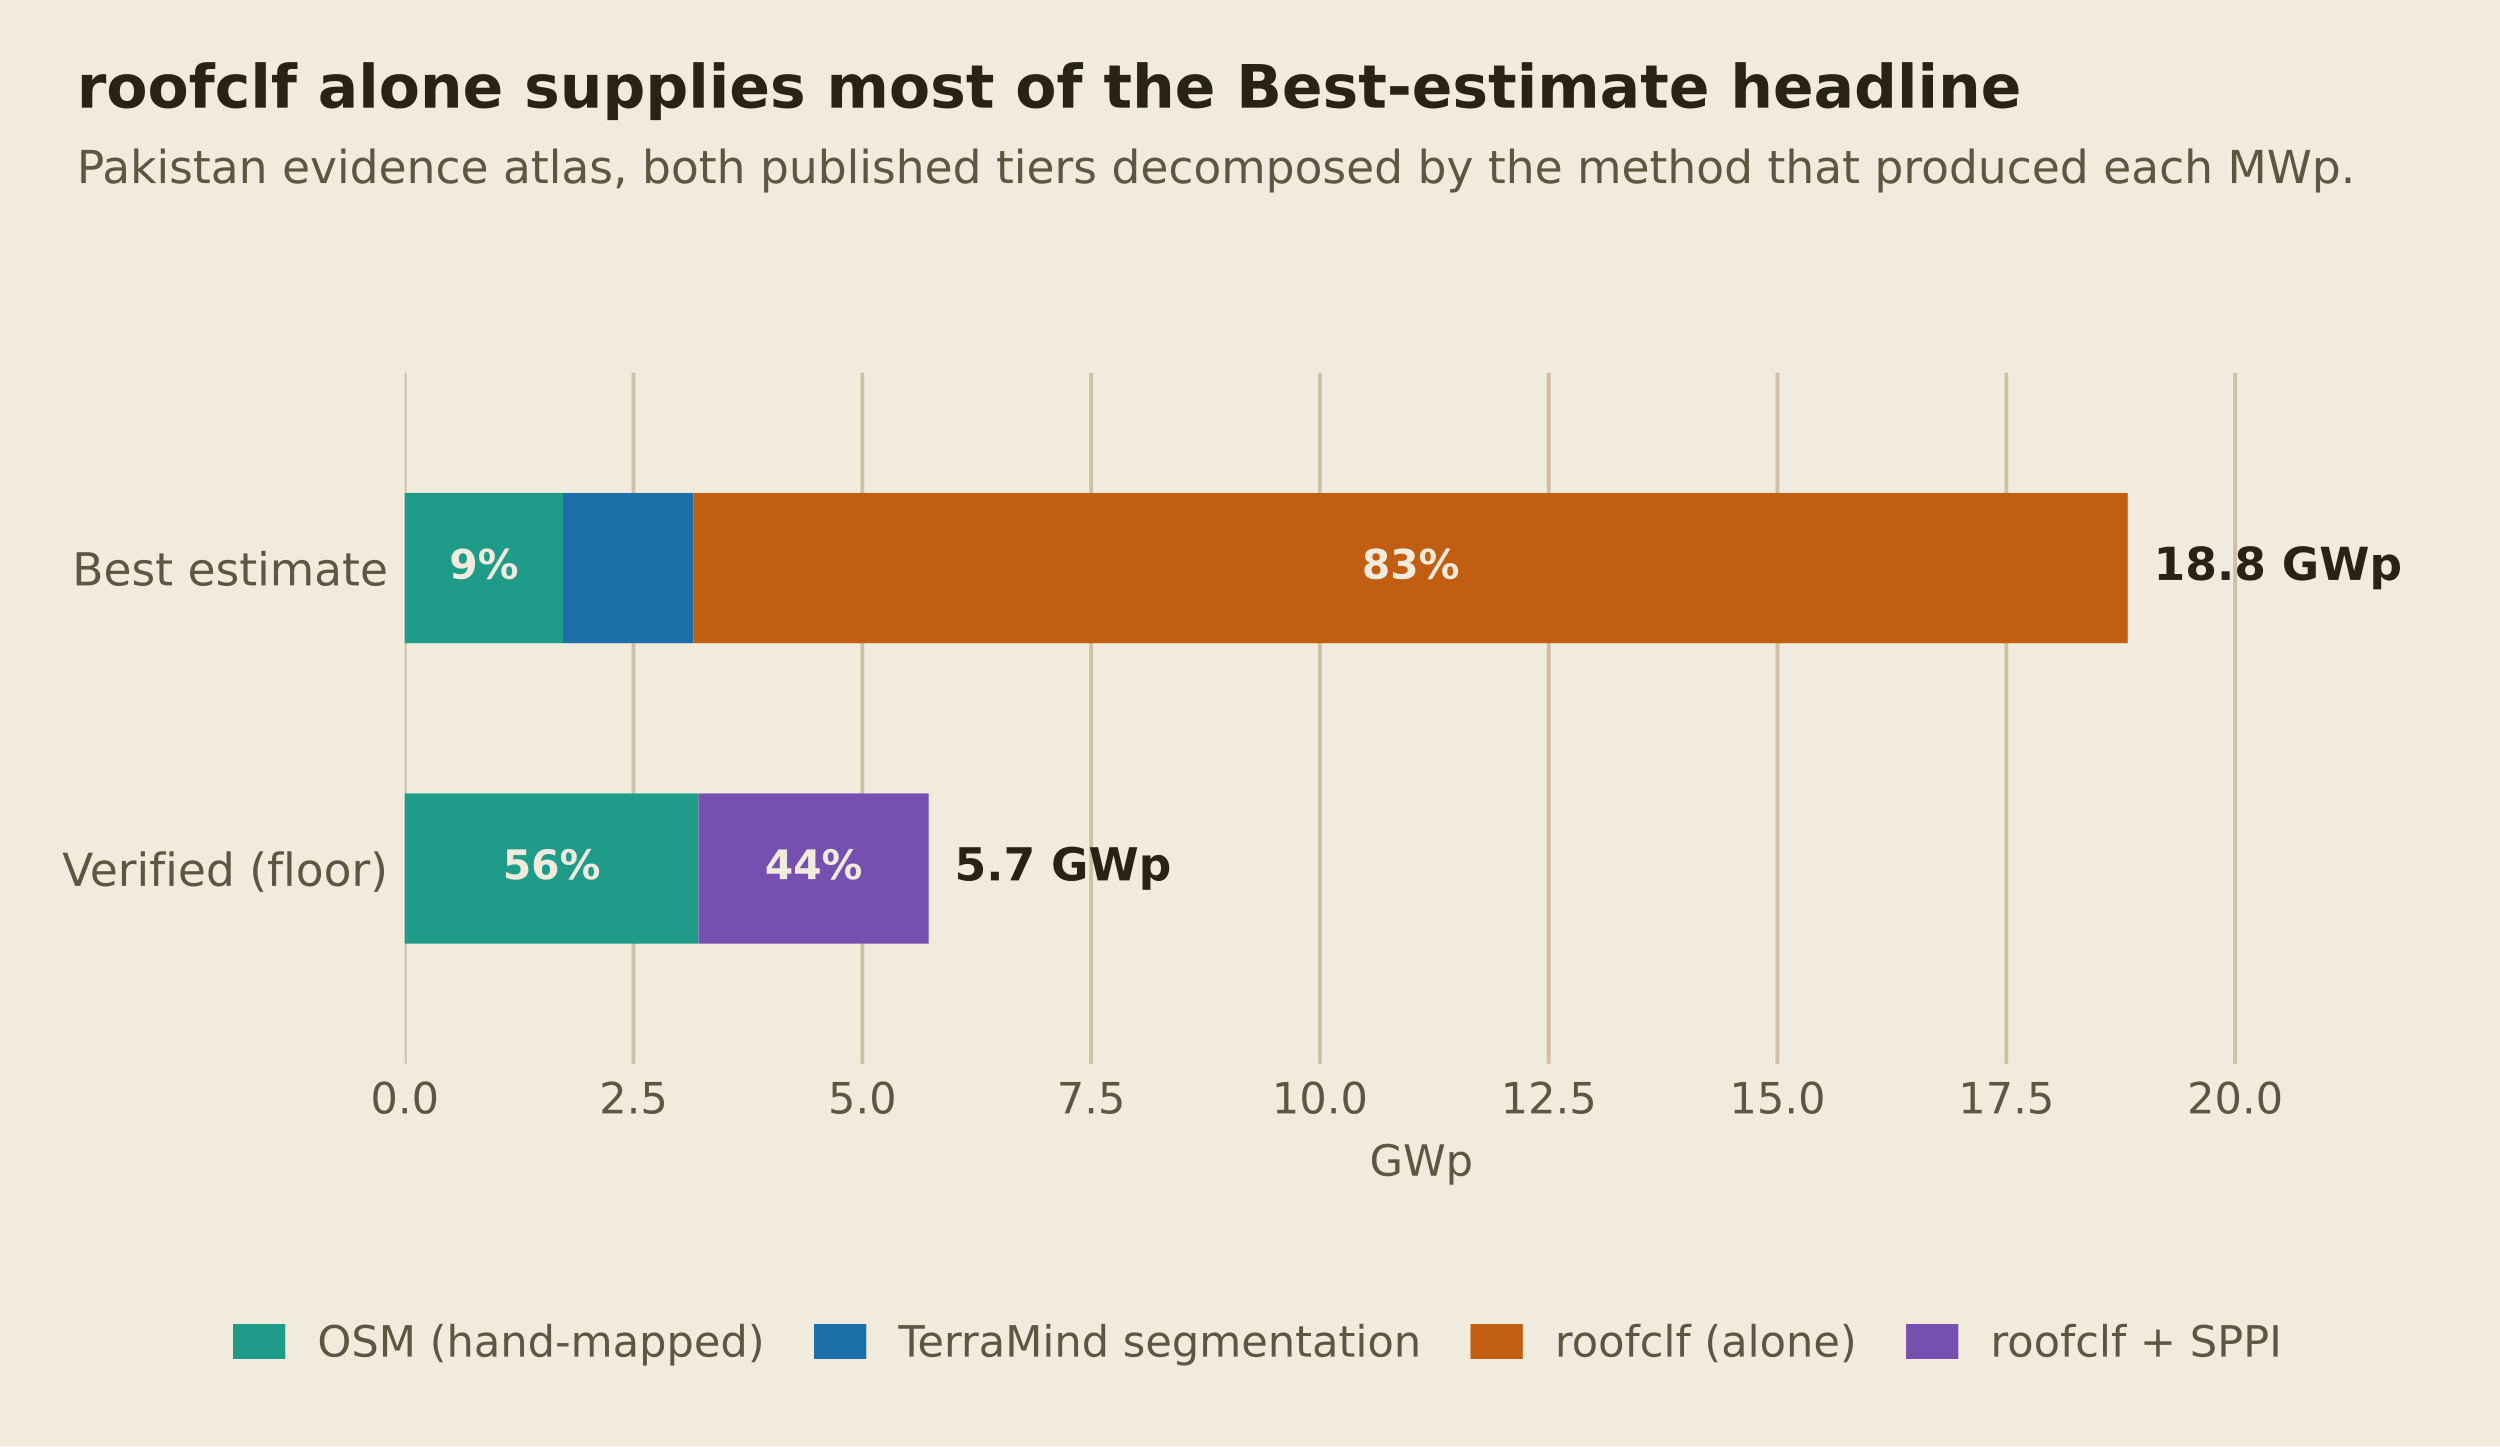
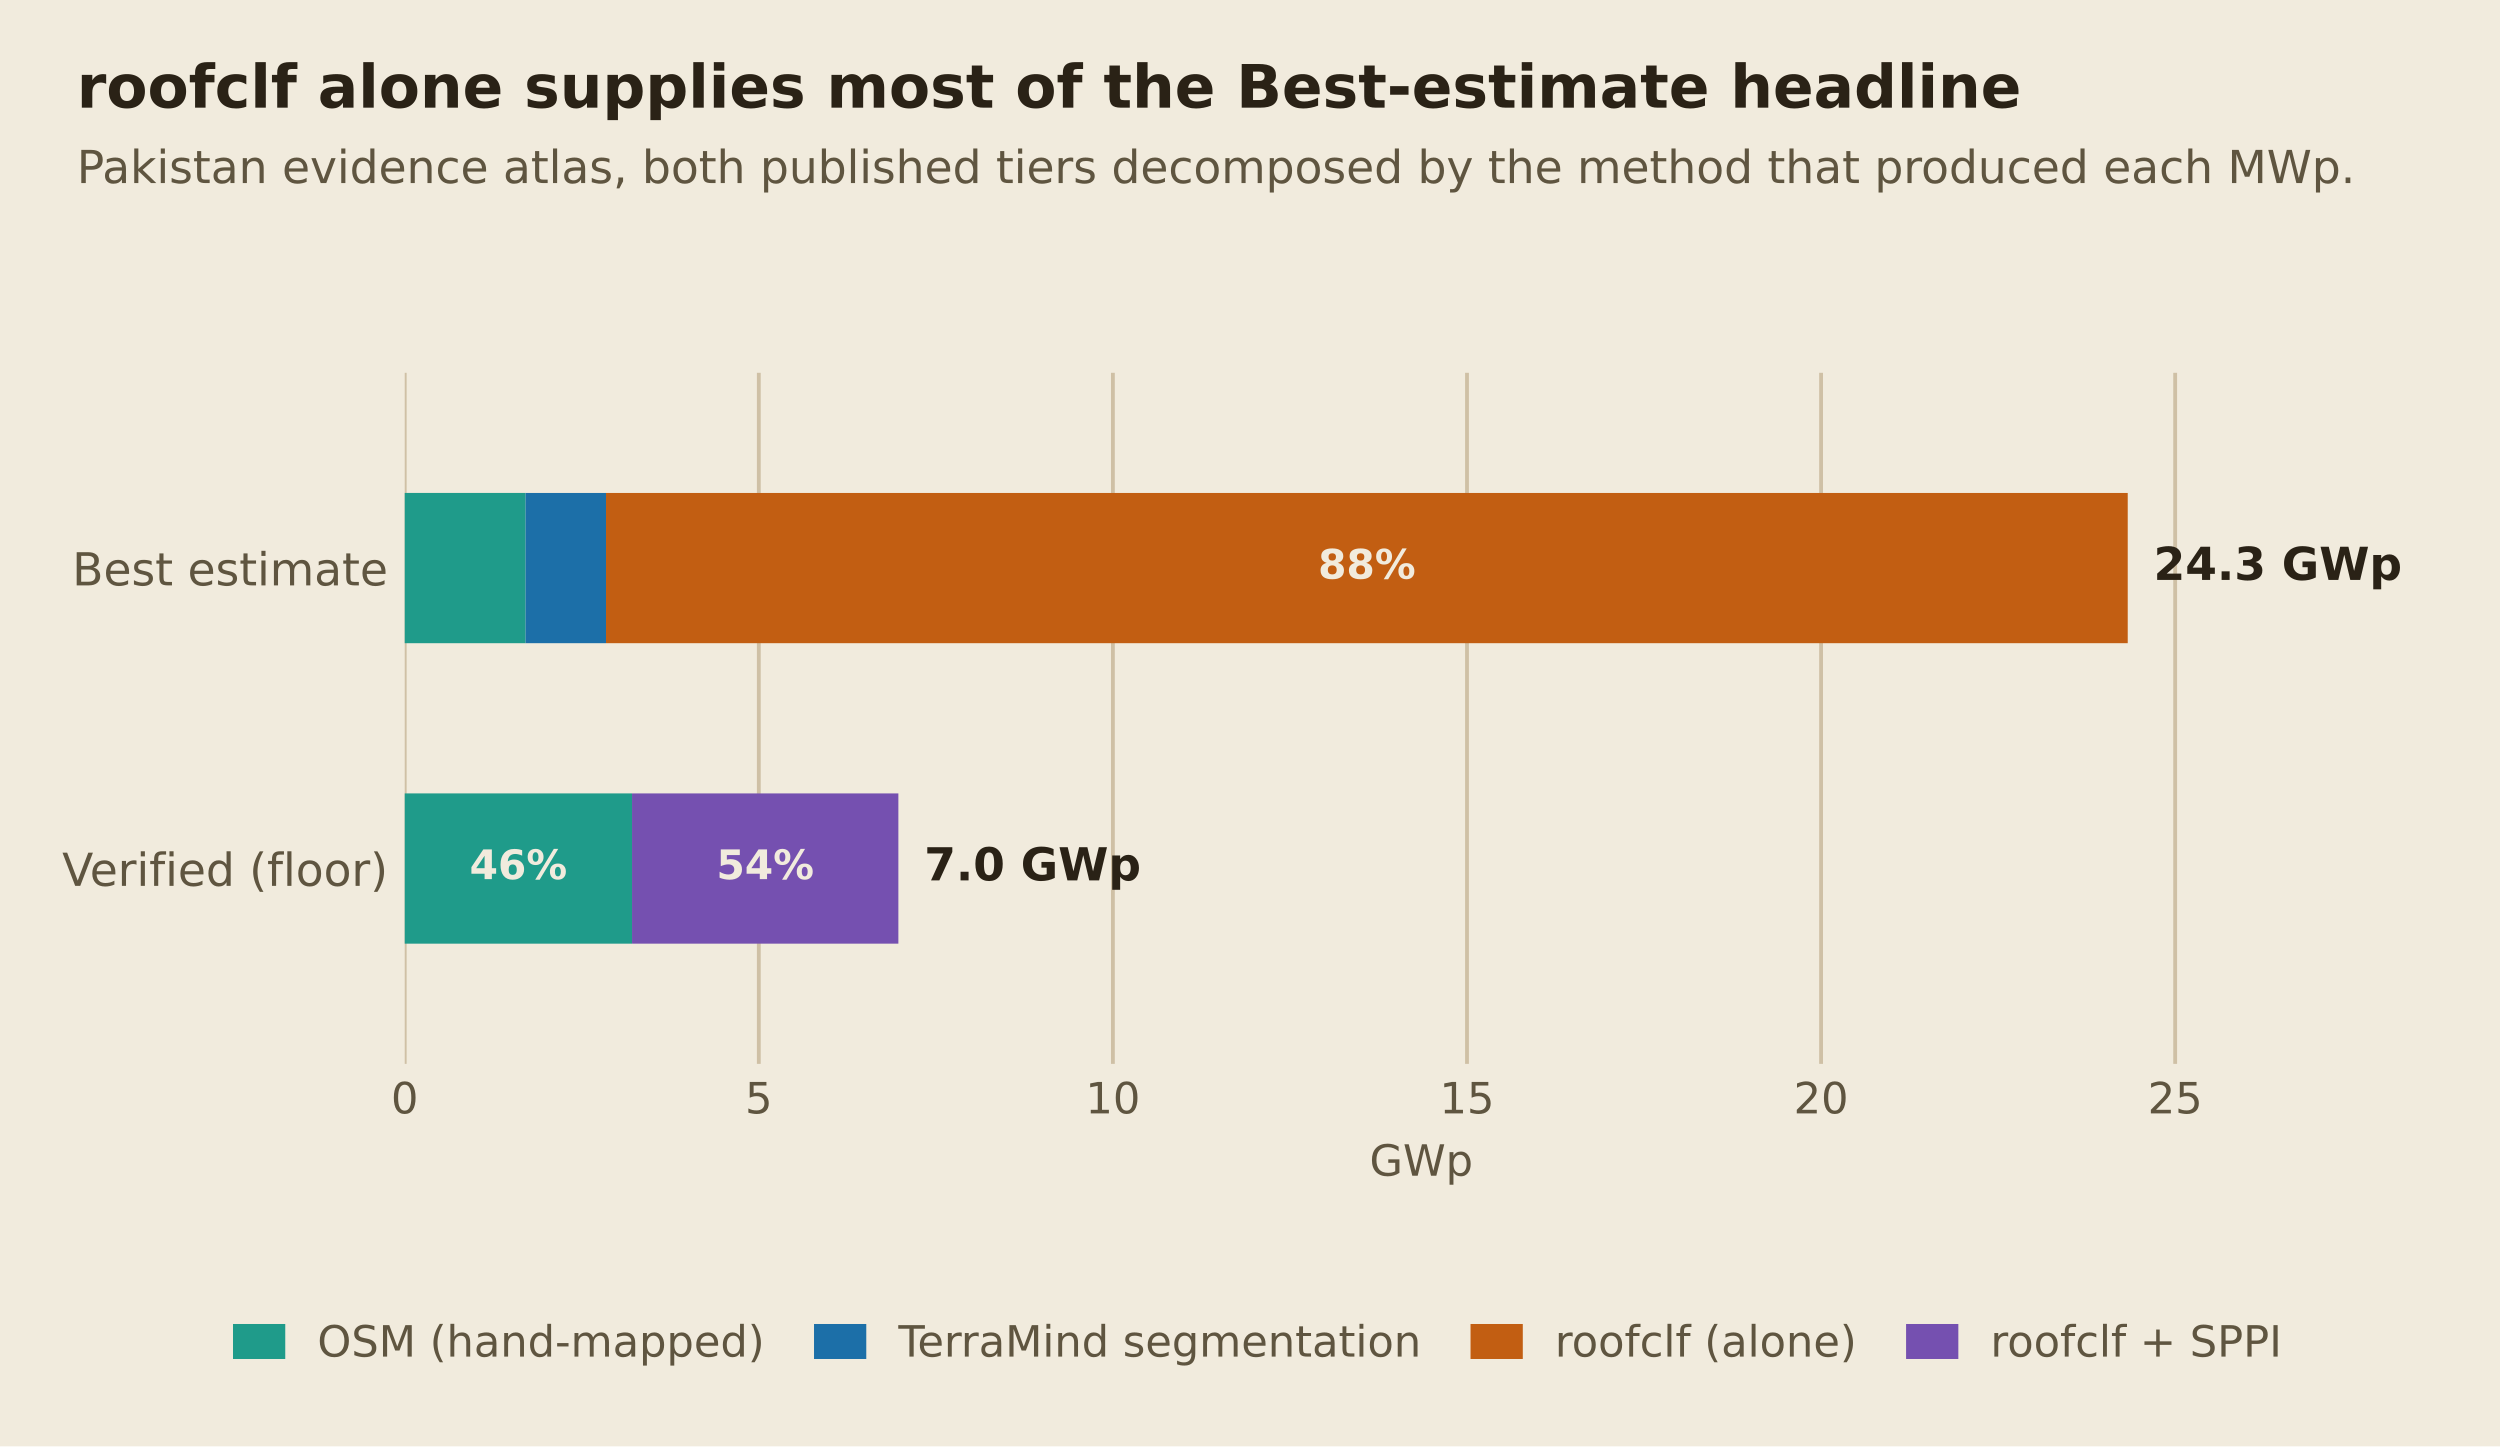
<svg xmlns="http://www.w3.org/2000/svg" width="521.458pt" height="301.685pt" viewBox="0 0 521.458 301.685" version="1.1">
  <defs>
    <style type="text/css">*{stroke-linejoin: round; stroke-linecap: butt}</style>
  </defs>
  <g id="figure_1">
    <g id="patch_1">
      <path d="M 0 301.685  L 521.458 301.685  L 521.458 0  L 0 0  z " style="fill: #f1ebdd" />
    </g>
    <g id="axes_1">
      <g id="patch_2">
        <path d="M 84.418 221.898  L 508.498 221.898  L 508.498 77.754  L 84.418 77.754  z " style="fill: #f1ebdd" />
      </g>
      <g id="matplotlib.axis_1">
        <g id="xtick_1">
          <g id="line2d_1">
-             <path d="M 84.418 221.898  L 84.418 77.754  " clip-path="url(#p502fb4d04f)" style="fill: none; stroke: #cfc0a5; stroke-width: 0.8; stroke-linecap: square" />
+             <path d="M 84.418 221.898  L 84.418 77.754  " clip-path="url(#pcd7306970c)" style="fill: none; stroke: #cfc0a5; stroke-width: 0.8; stroke-linecap: square" />
          </g>
          <g id="line2d_2" />
          <g id="text_1">
-             <text style="font-size: 9px; font-family: 'DejaVu Sans'; text-anchor: middle; fill: #5f5540" x="84.418" y="232.236" transform="rotate(-0 84.41766 232.2359)">0.0</text>
+             <text style="font-size: 9px; font-family: 'DejaVu Sans'; text-anchor: middle; fill: #5f5540" x="84.418" y="232.236" transform="rotate(-0 84.41766 232.2359)">0</text>
          </g>
        </g>
        <g id="xtick_2">
          <g id="line2d_3">
-             <path d="M 132.141 221.898  L 132.141 77.754  " clip-path="url(#p502fb4d04f)" style="fill: none; stroke: #cfc0a5; stroke-width: 0.8; stroke-linecap: square" />
+             <path d="M 158.275 221.898  L 158.275 77.754  " clip-path="url(#pcd7306970c)" style="fill: none; stroke: #cfc0a5; stroke-width: 0.8; stroke-linecap: square" />
          </g>
          <g id="line2d_4" />
          <g id="text_2">
-             <text style="font-size: 9px; font-family: 'DejaVu Sans'; text-anchor: middle; fill: #5f5540" x="132.141" y="232.236" transform="rotate(-0 132.1411 232.2359)">2.5</text>
+             <text style="font-size: 9px; font-family: 'DejaVu Sans'; text-anchor: middle; fill: #5f5540" x="158.275" y="232.236" transform="rotate(-0 158.275 232.2359)">5</text>
          </g>
        </g>
        <g id="xtick_3">
          <g id="line2d_5">
-             <path d="M 179.865 221.898  L 179.865 77.754  " clip-path="url(#p502fb4d04f)" style="fill: none; stroke: #cfc0a5; stroke-width: 0.8; stroke-linecap: square" />
+             <path d="M 232.132 221.898  L 232.132 77.754  " clip-path="url(#pcd7306970c)" style="fill: none; stroke: #cfc0a5; stroke-width: 0.8; stroke-linecap: square" />
          </g>
          <g id="line2d_6" />
          <g id="text_3">
-             <text style="font-size: 9px; font-family: 'DejaVu Sans'; text-anchor: middle; fill: #5f5540" x="179.865" y="232.236" transform="rotate(-0 179.8645 232.2359)">5.0</text>
+             <text style="font-size: 9px; font-family: 'DejaVu Sans'; text-anchor: middle; fill: #5f5540" x="232.132" y="232.236" transform="rotate(-0 232.1323 232.2359)">10</text>
          </g>
        </g>
        <g id="xtick_4">
          <g id="line2d_7">
-             <path d="M 227.588 221.898  L 227.588 77.754  " clip-path="url(#p502fb4d04f)" style="fill: none; stroke: #cfc0a5; stroke-width: 0.8; stroke-linecap: square" />
+             <path d="M 305.99 221.898  L 305.99 77.754  " clip-path="url(#pcd7306970c)" style="fill: none; stroke: #cfc0a5; stroke-width: 0.8; stroke-linecap: square" />
          </g>
          <g id="line2d_8" />
          <g id="text_4">
-             <text style="font-size: 9px; font-family: 'DejaVu Sans'; text-anchor: middle; fill: #5f5540" x="227.588" y="232.236" transform="rotate(-0 227.5879 232.2359)">7.5</text>
+             <text style="font-size: 9px; font-family: 'DejaVu Sans'; text-anchor: middle; fill: #5f5540" x="305.99" y="232.236" transform="rotate(-0 305.9897 232.2359)">15</text>
          </g>
        </g>
        <g id="xtick_5">
          <g id="line2d_9">
-             <path d="M 275.311 221.898  L 275.311 77.754  " clip-path="url(#p502fb4d04f)" style="fill: none; stroke: #cfc0a5; stroke-width: 0.8; stroke-linecap: square" />
+             <path d="M 379.847 221.898  L 379.847 77.754  " clip-path="url(#pcd7306970c)" style="fill: none; stroke: #cfc0a5; stroke-width: 0.8; stroke-linecap: square" />
          </g>
          <g id="line2d_10" />
          <g id="text_5">
-             <text style="font-size: 9px; font-family: 'DejaVu Sans'; text-anchor: middle; fill: #5f5540" x="275.311" y="232.236" transform="rotate(-0 275.3114 232.2359)">10.0</text>
+             <text style="font-size: 9px; font-family: 'DejaVu Sans'; text-anchor: middle; fill: #5f5540" x="379.847" y="232.236" transform="rotate(-0 379.847 232.2359)">20</text>
          </g>
        </g>
        <g id="xtick_6">
          <g id="line2d_11">
-             <path d="M 323.035 221.898  L 323.035 77.754  " clip-path="url(#p502fb4d04f)" style="fill: none; stroke: #cfc0a5; stroke-width: 0.8; stroke-linecap: square" />
+             <path d="M 453.704 221.898  L 453.704 77.754  " clip-path="url(#pcd7306970c)" style="fill: none; stroke: #cfc0a5; stroke-width: 0.8; stroke-linecap: square" />
          </g>
          <g id="line2d_12" />
          <g id="text_6">
-             <text style="font-size: 9px; font-family: 'DejaVu Sans'; text-anchor: middle; fill: #5f5540" x="323.035" y="232.236" transform="rotate(-0 323.0348 232.2359)">12.5</text>
+             <text style="font-size: 9px; font-family: 'DejaVu Sans'; text-anchor: middle; fill: #5f5540" x="453.704" y="232.236" transform="rotate(-0 453.7044 232.2359)">25</text>
          </g>
        </g>
-         <g id="xtick_7">
-           <g id="line2d_13">
-             <path d="M 370.758 221.898  L 370.758 77.754  " clip-path="url(#p502fb4d04f)" style="fill: none; stroke: #cfc0a5; stroke-width: 0.8; stroke-linecap: square" />
-           </g>
-           <g id="line2d_14" />
-           <g id="text_7">
-             <text style="font-size: 9px; font-family: 'DejaVu Sans'; text-anchor: middle; fill: #5f5540" x="370.758" y="232.236" transform="rotate(-0 370.7582 232.2359)">15.0</text>
-           </g>
-         </g>
-         <g id="xtick_8">
-           <g id="line2d_15">
-             <path d="M 418.482 221.898  L 418.482 77.754  " clip-path="url(#p502fb4d04f)" style="fill: none; stroke: #cfc0a5; stroke-width: 0.8; stroke-linecap: square" />
-           </g>
-           <g id="line2d_16" />
-           <g id="text_8">
-             <text style="font-size: 9px; font-family: 'DejaVu Sans'; text-anchor: middle; fill: #5f5540" x="418.482" y="232.236" transform="rotate(-0 418.4816 232.2359)">17.5</text>
-           </g>
-         </g>
-         <g id="xtick_9">
-           <g id="line2d_17">
-             <path d="M 466.205 221.898  L 466.205 77.754  " clip-path="url(#p502fb4d04f)" style="fill: none; stroke: #cfc0a5; stroke-width: 0.8; stroke-linecap: square" />
-           </g>
-           <g id="line2d_18" />
-           <g id="text_9">
-             <text style="font-size: 9px; font-family: 'DejaVu Sans'; text-anchor: middle; fill: #5f5540" x="466.205" y="232.236" transform="rotate(-0 466.205 232.2359)">20.0</text>
-           </g>
-         </g>
-         <g id="text_10">
+         <g id="text_7">
          <text style="font-size: 9px; font-family: 'DejaVu Sans'; text-anchor: middle; fill: #5f5540" x="296.458" y="245.236" transform="rotate(-0 296.4577 245.2359)">GWp</text>
        </g>
      </g>
      <g id="matplotlib.axis_2">
        <g id="ytick_1">
-           <g id="line2d_19" />
-           <g id="text_11">
+           <g id="line2d_13" />
+           <g id="text_8">
            <text style="font-size: 9.5px; font-family: 'DejaVu Sans'; text-anchor: end; fill: #5f5540" x="80.918" y="184.771" transform="rotate(-0 80.91766 184.771)">Verified (floor)</text>
          </g>
        </g>
        <g id="ytick_2">
-           <g id="line2d_20" />
-           <g id="text_12">
+           <g id="line2d_14" />
+           <g id="text_9">
            <text style="font-size: 9.5px; font-family: 'DejaVu Sans'; text-anchor: end; fill: #5f5540" x="80.918" y="122.1" transform="rotate(-0 80.91766 122.0997)">Best estimate</text>
          </g>
        </g>
      </g>
      <g id="patch_3">
-         <path d="M 84.418 196.83  L 145.691 196.83  L 145.691 165.494  L 84.418 165.494  z " clip-path="url(#p502fb4d04f)" style="fill: #1f9b8a" />
+         <path d="M 84.418 196.83  L 131.831 196.83  L 131.831 165.494  L 84.418 165.494  z " clip-path="url(#pcd7306970c)" style="fill: #1f9b8a" />
+       </g>
+       <g id="text_10">
+         <text style="font-weight: 700; font-size: 8.5px; font-family: 'DejaVu Sans'; text-anchor: middle; fill: #f1ebdd" x="108.124" y="183.37" transform="rotate(-0 108.1244 183.3697)">46%</text>
+       </g>
+       <g id="patch_4">
+         <path d="M 131.831 196.83  L 187.385 196.83  L 187.385 165.494  L 131.831 165.494  z " clip-path="url(#pcd7306970c)" style="fill: #7550b0" />
+       </g>
+       <g id="text_11">
+         <text style="font-weight: 700; font-size: 8.5px; font-family: 'DejaVu Sans'; text-anchor: middle; fill: #f1ebdd" x="159.608" y="183.37" transform="rotate(-0 159.6081 183.3697)">54%</text>
+       </g>
+       <g id="text_12">
+         <text style="font-weight: 700; font-size: 9.5px; font-family: 'DejaVu Sans'; text-anchor: start; fill: #2a2216" x="192.776" y="183.629" transform="rotate(-0 192.776 183.6295)">7.0 GWp</text>
+       </g>
+       <g id="patch_5">
+         <path d="M 84.418 134.158  L 109.63 134.158  L 109.63 102.823  L 84.418 102.823  z " clip-path="url(#pcd7306970c)" style="fill: #1f9b8a" />
+       </g>
+       <g id="patch_6">
+         <path d="M 109.63 134.158  L 126.404 134.158  L 126.404 102.823  L 109.63 102.823  z " clip-path="url(#pcd7306970c)" style="fill: #1c6fa8" />
+       </g>
+       <g id="patch_7">
+         <path d="M 126.404 134.158  L 443.809 134.158  L 443.809 102.823  L 126.404 102.823  z " clip-path="url(#pcd7306970c)" style="fill: #c25e12" />
      </g>
      <g id="text_13">
-         <text style="font-weight: 700; font-size: 8.5px; font-family: 'DejaVu Sans'; text-anchor: middle; fill: #f1ebdd" x="115.054" y="183.37" transform="rotate(-0 115.0542 183.3697)">56%</text>
-       </g>
-       <g id="patch_4">
-         <path d="M 145.691 196.83  L 193.706 196.83  L 193.706 165.494  L 145.691 165.494  z " clip-path="url(#p502fb4d04f)" style="fill: #7550b0" />
+         <text style="font-weight: 700; font-size: 8.5px; font-family: 'DejaVu Sans'; text-anchor: middle; fill: #f1ebdd" x="285.107" y="120.698" transform="rotate(-0 285.1065 120.6984)">88%</text>
      </g>
      <g id="text_14">
-         <text style="font-weight: 700; font-size: 8.5px; font-family: 'DejaVu Sans'; text-anchor: middle; fill: #f1ebdd" x="169.698" y="183.37" transform="rotate(-0 169.6985 183.3697)">44%</text>
-       </g>
-       <g id="text_15">
-         <text style="font-weight: 700; font-size: 9.5px; font-family: 'DejaVu Sans'; text-anchor: start; fill: #2a2216" x="199.097" y="183.629" transform="rotate(-0 199.0971 183.6295)">5.7 GWp</text>
-       </g>
-       <g id="patch_5">
-         <path d="M 84.418 134.158  L 117.44 134.158  L 117.44 102.823  L 84.418 102.823  z " clip-path="url(#p502fb4d04f)" style="fill: #1f9b8a" />
-       </g>
-       <g id="text_16">
-         <text style="font-weight: 700; font-size: 8.5px; font-family: 'DejaVu Sans'; text-anchor: middle; fill: #f1ebdd" x="100.929" y="120.698" transform="rotate(-0 100.929 120.6984)">9%</text>
-       </g>
-       <g id="patch_6">
-         <path d="M 117.44 134.158  L 144.677 134.158  L 144.677 102.823  L 117.44 102.823  z " clip-path="url(#p502fb4d04f)" style="fill: #1c6fa8" />
-       </g>
-       <g id="patch_7">
-         <path d="M 144.677 134.158  L 443.807 134.158  L 443.807 102.823  L 144.677 102.823  z " clip-path="url(#p502fb4d04f)" style="fill: #c25e12" />
-       </g>
-       <g id="text_17">
-         <text style="font-weight: 700; font-size: 8.5px; font-family: 'DejaVu Sans'; text-anchor: middle; fill: #f1ebdd" x="294.242" y="120.698" transform="rotate(-0 294.2423 120.6984)">83%</text>
-       </g>
-       <g id="text_18">
-         <text style="font-weight: 700; font-size: 9.5px; font-family: 'DejaVu Sans'; text-anchor: start; fill: #2a2216" x="449.198" y="120.958" transform="rotate(-0 449.1983 120.9582)">18.8 GWp</text>
+         <text style="font-weight: 700; font-size: 9.5px; font-family: 'DejaVu Sans'; text-anchor: start; fill: #2a2216" x="449.2" y="120.958" transform="rotate(-0 449.1998 120.9582)">24.3 GWp</text>
      </g>
      <g id="legend_1">
        <g id="patch_8">
          <path d="M 49.1 282.963  L 59 282.963  L 59 276.663  L 49.1 276.663  z " style="fill: #1f9b8a; stroke: #1f9b8a; stroke-linejoin: miter" />
        </g>
-         <g id="text_19">
+         <g id="text_15">
          <text style="font-size: 9px; font-family: 'DejaVu Sans'; text-anchor: start; fill: #5f5540" x="66.2" y="282.963" transform="rotate(-0 66.20047 282.9627)">OSM (hand-mapped)</text>
        </g>
        <g id="patch_9">
          <path d="M 170.291 282.963  L 180.191 282.963  L 180.191 276.663  L 170.291 276.663  z " style="fill: #1c6fa8; stroke: #1c6fa8; stroke-linejoin: miter" />
        </g>
-         <g id="text_20">
+         <g id="text_16">
          <text style="font-size: 9px; font-family: 'DejaVu Sans'; text-anchor: start; fill: #5f5540" x="187.391" y="282.963" transform="rotate(-0 187.3911 282.9627)">TerraMind segmentation</text>
        </g>
        <g id="patch_10">
          <path d="M 307.229 282.963  L 317.129 282.963  L 317.129 276.663  L 307.229 276.663  z " style="fill: #c25e12; stroke: #c25e12; stroke-linejoin: miter" />
        </g>
-         <g id="text_21">
+         <g id="text_17">
          <text style="font-size: 9px; font-family: 'DejaVu Sans'; text-anchor: start; fill: #5f5540" x="324.329" y="282.963" transform="rotate(-0 324.3289 282.9627)">roofclf (alone)</text>
        </g>
        <g id="patch_11">
          <path d="M 398.077 282.963  L 407.977 282.963  L 407.977 276.663  L 398.077 276.663  z " style="fill: #7550b0; stroke: #7550b0; stroke-linejoin: miter" />
        </g>
-         <g id="text_22">
+         <g id="text_18">
          <text style="font-size: 9px; font-family: 'DejaVu Sans'; text-anchor: start; fill: #5f5540" x="415.177" y="282.963" transform="rotate(-0 415.1769 282.9627)">roofclf + SPPI</text>
        </g>
      </g>
    </g>
-     <g id="text_23">
+     <g id="text_19">
      <text style="font-weight: 700; font-size: 12.5px; font-family: 'DejaVu Sans'; text-anchor: start; fill: #2a2216" x="16.018" y="22.458" transform="rotate(-0 16.01766 22.45805)">roofclf alone supplies most of the Best-estimate headline</text>
    </g>
-     <g id="text_24">
+     <g id="text_20">
      <text style="font-size: 9.5px; font-family: 'DejaVu Sans'; text-anchor: start; fill: #5f5540" x="16.018" y="38.19" transform="rotate(-0 16.01766 38.19005)">Pakistan evidence atlas, both published tiers decomposed by the method that produced each MWp.</text>
    </g>
  </g>
  <defs>
-     <clipPath id="p502fb4d04f">
+     <clipPath id="pcd7306970c">
      <rect x="84.418" y="77.754" width="424.08" height="144.144" />
    </clipPath>
  </defs>
</svg>
